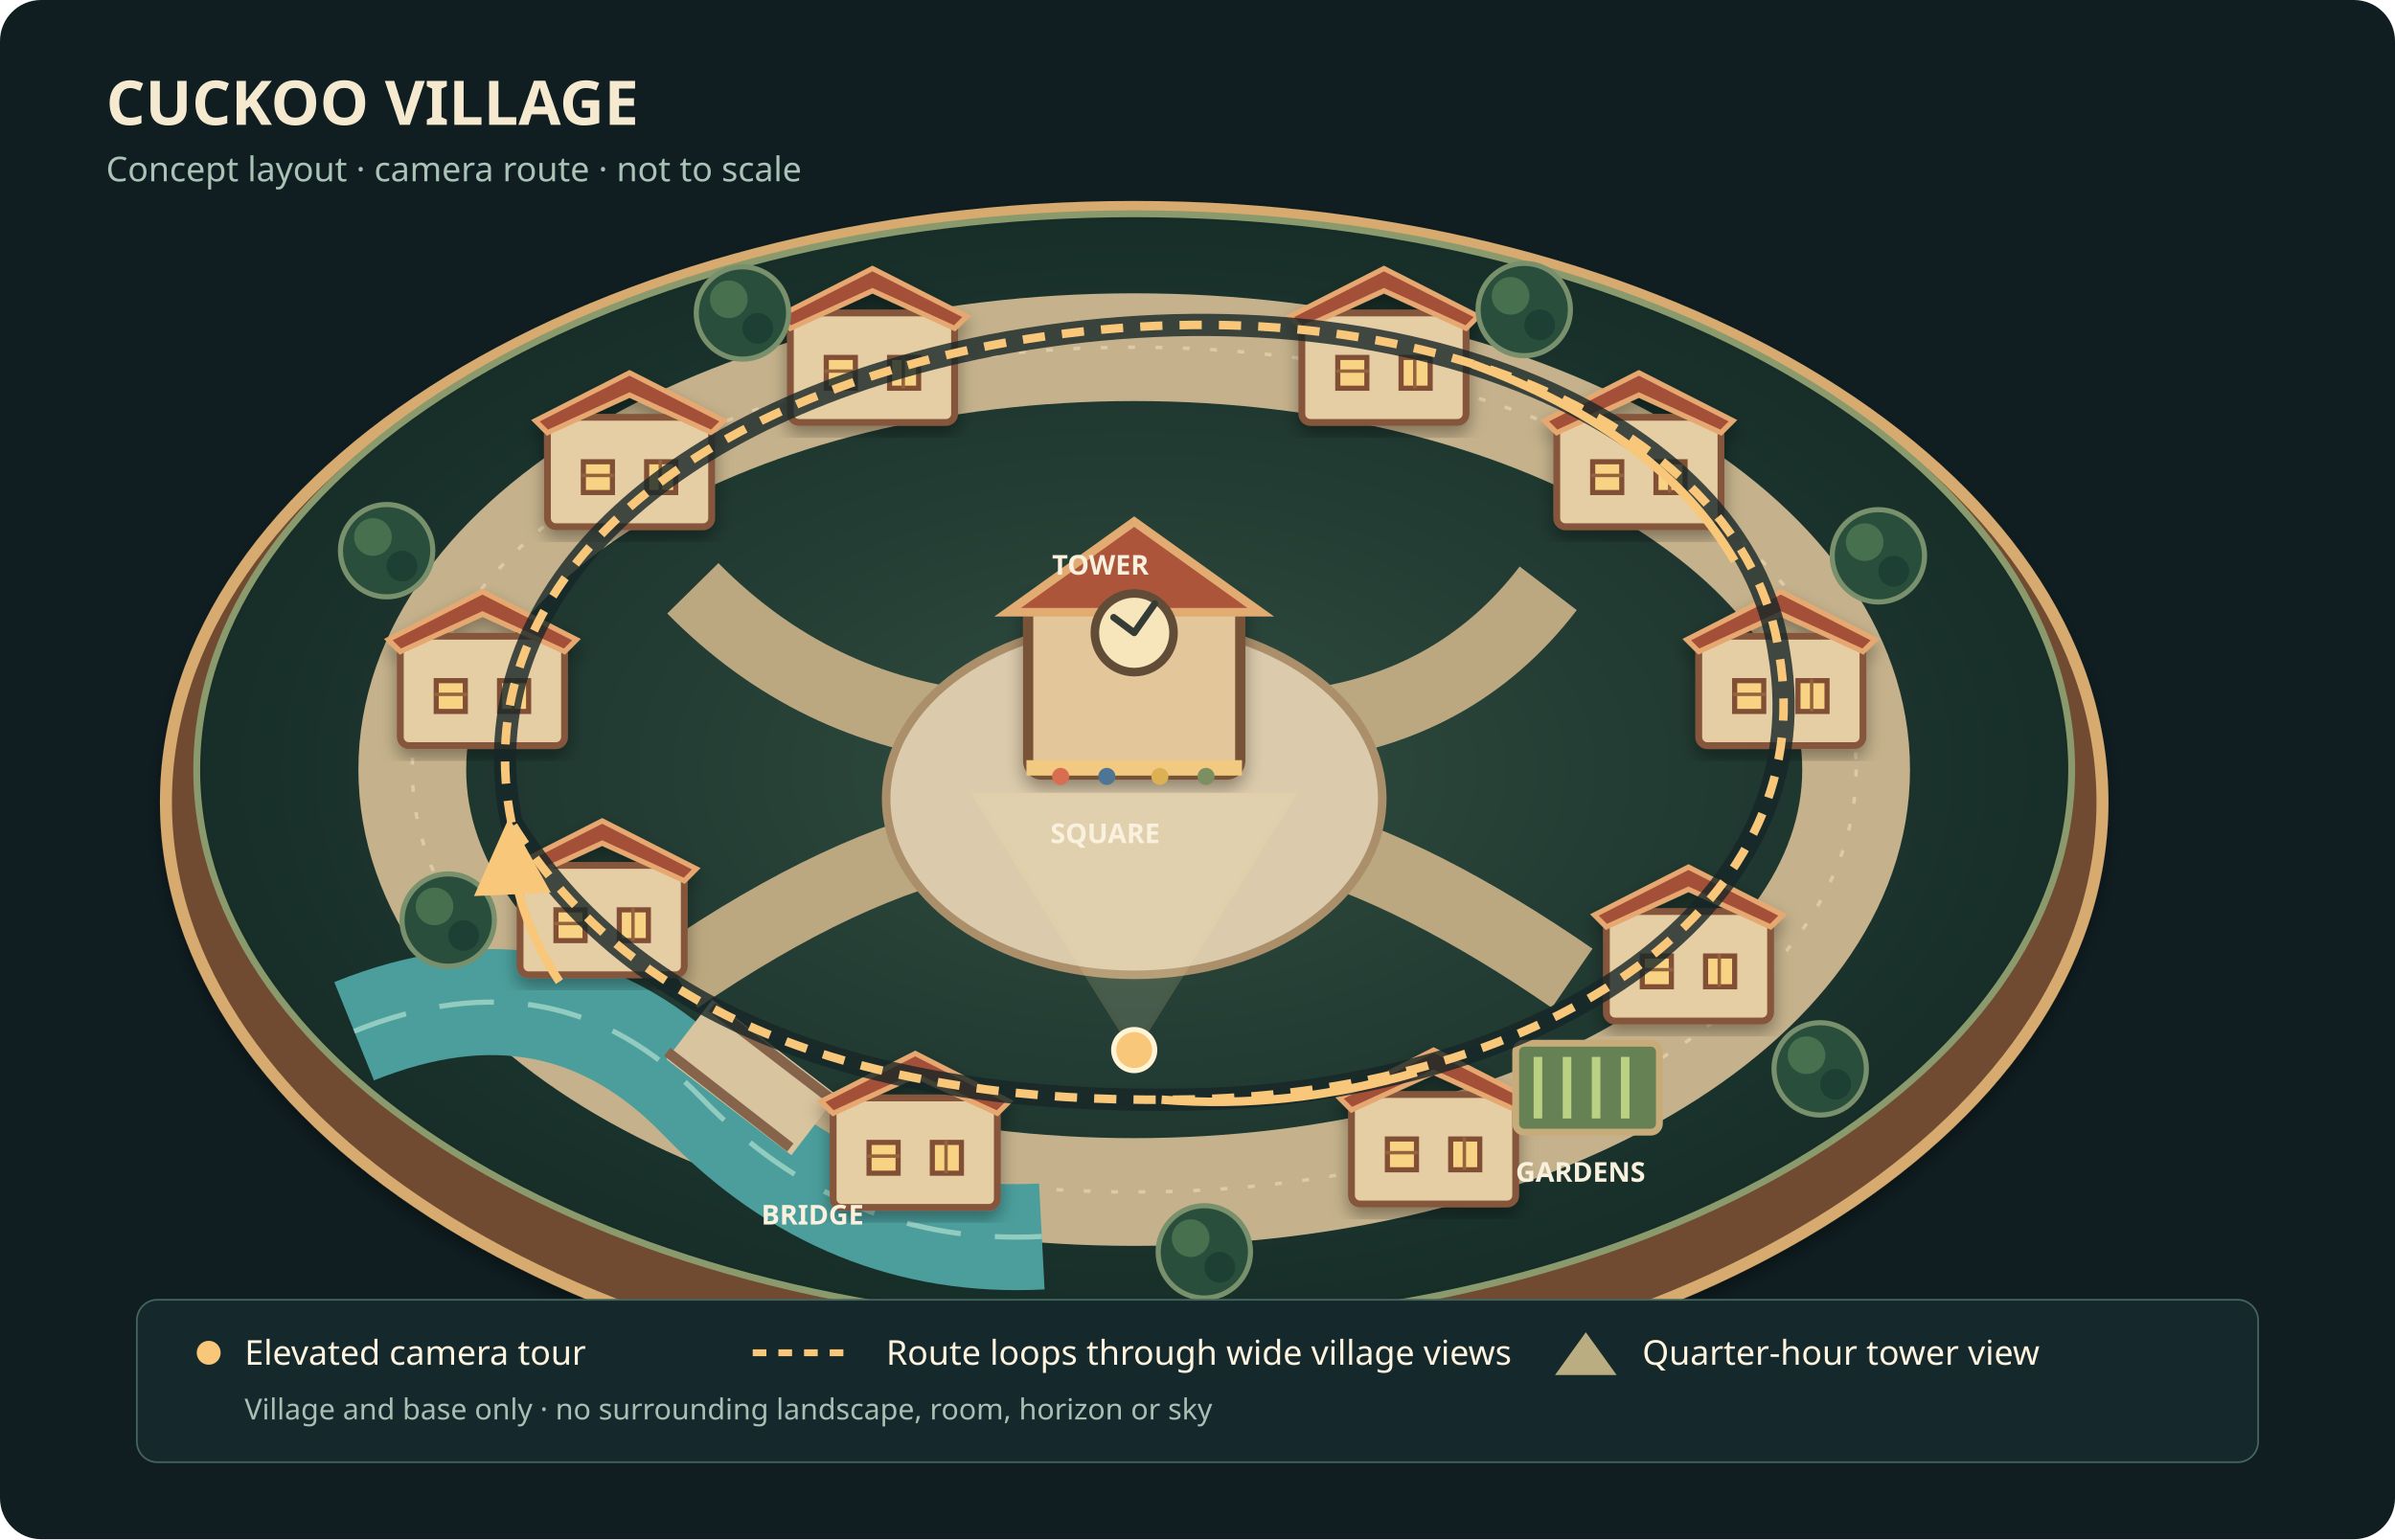
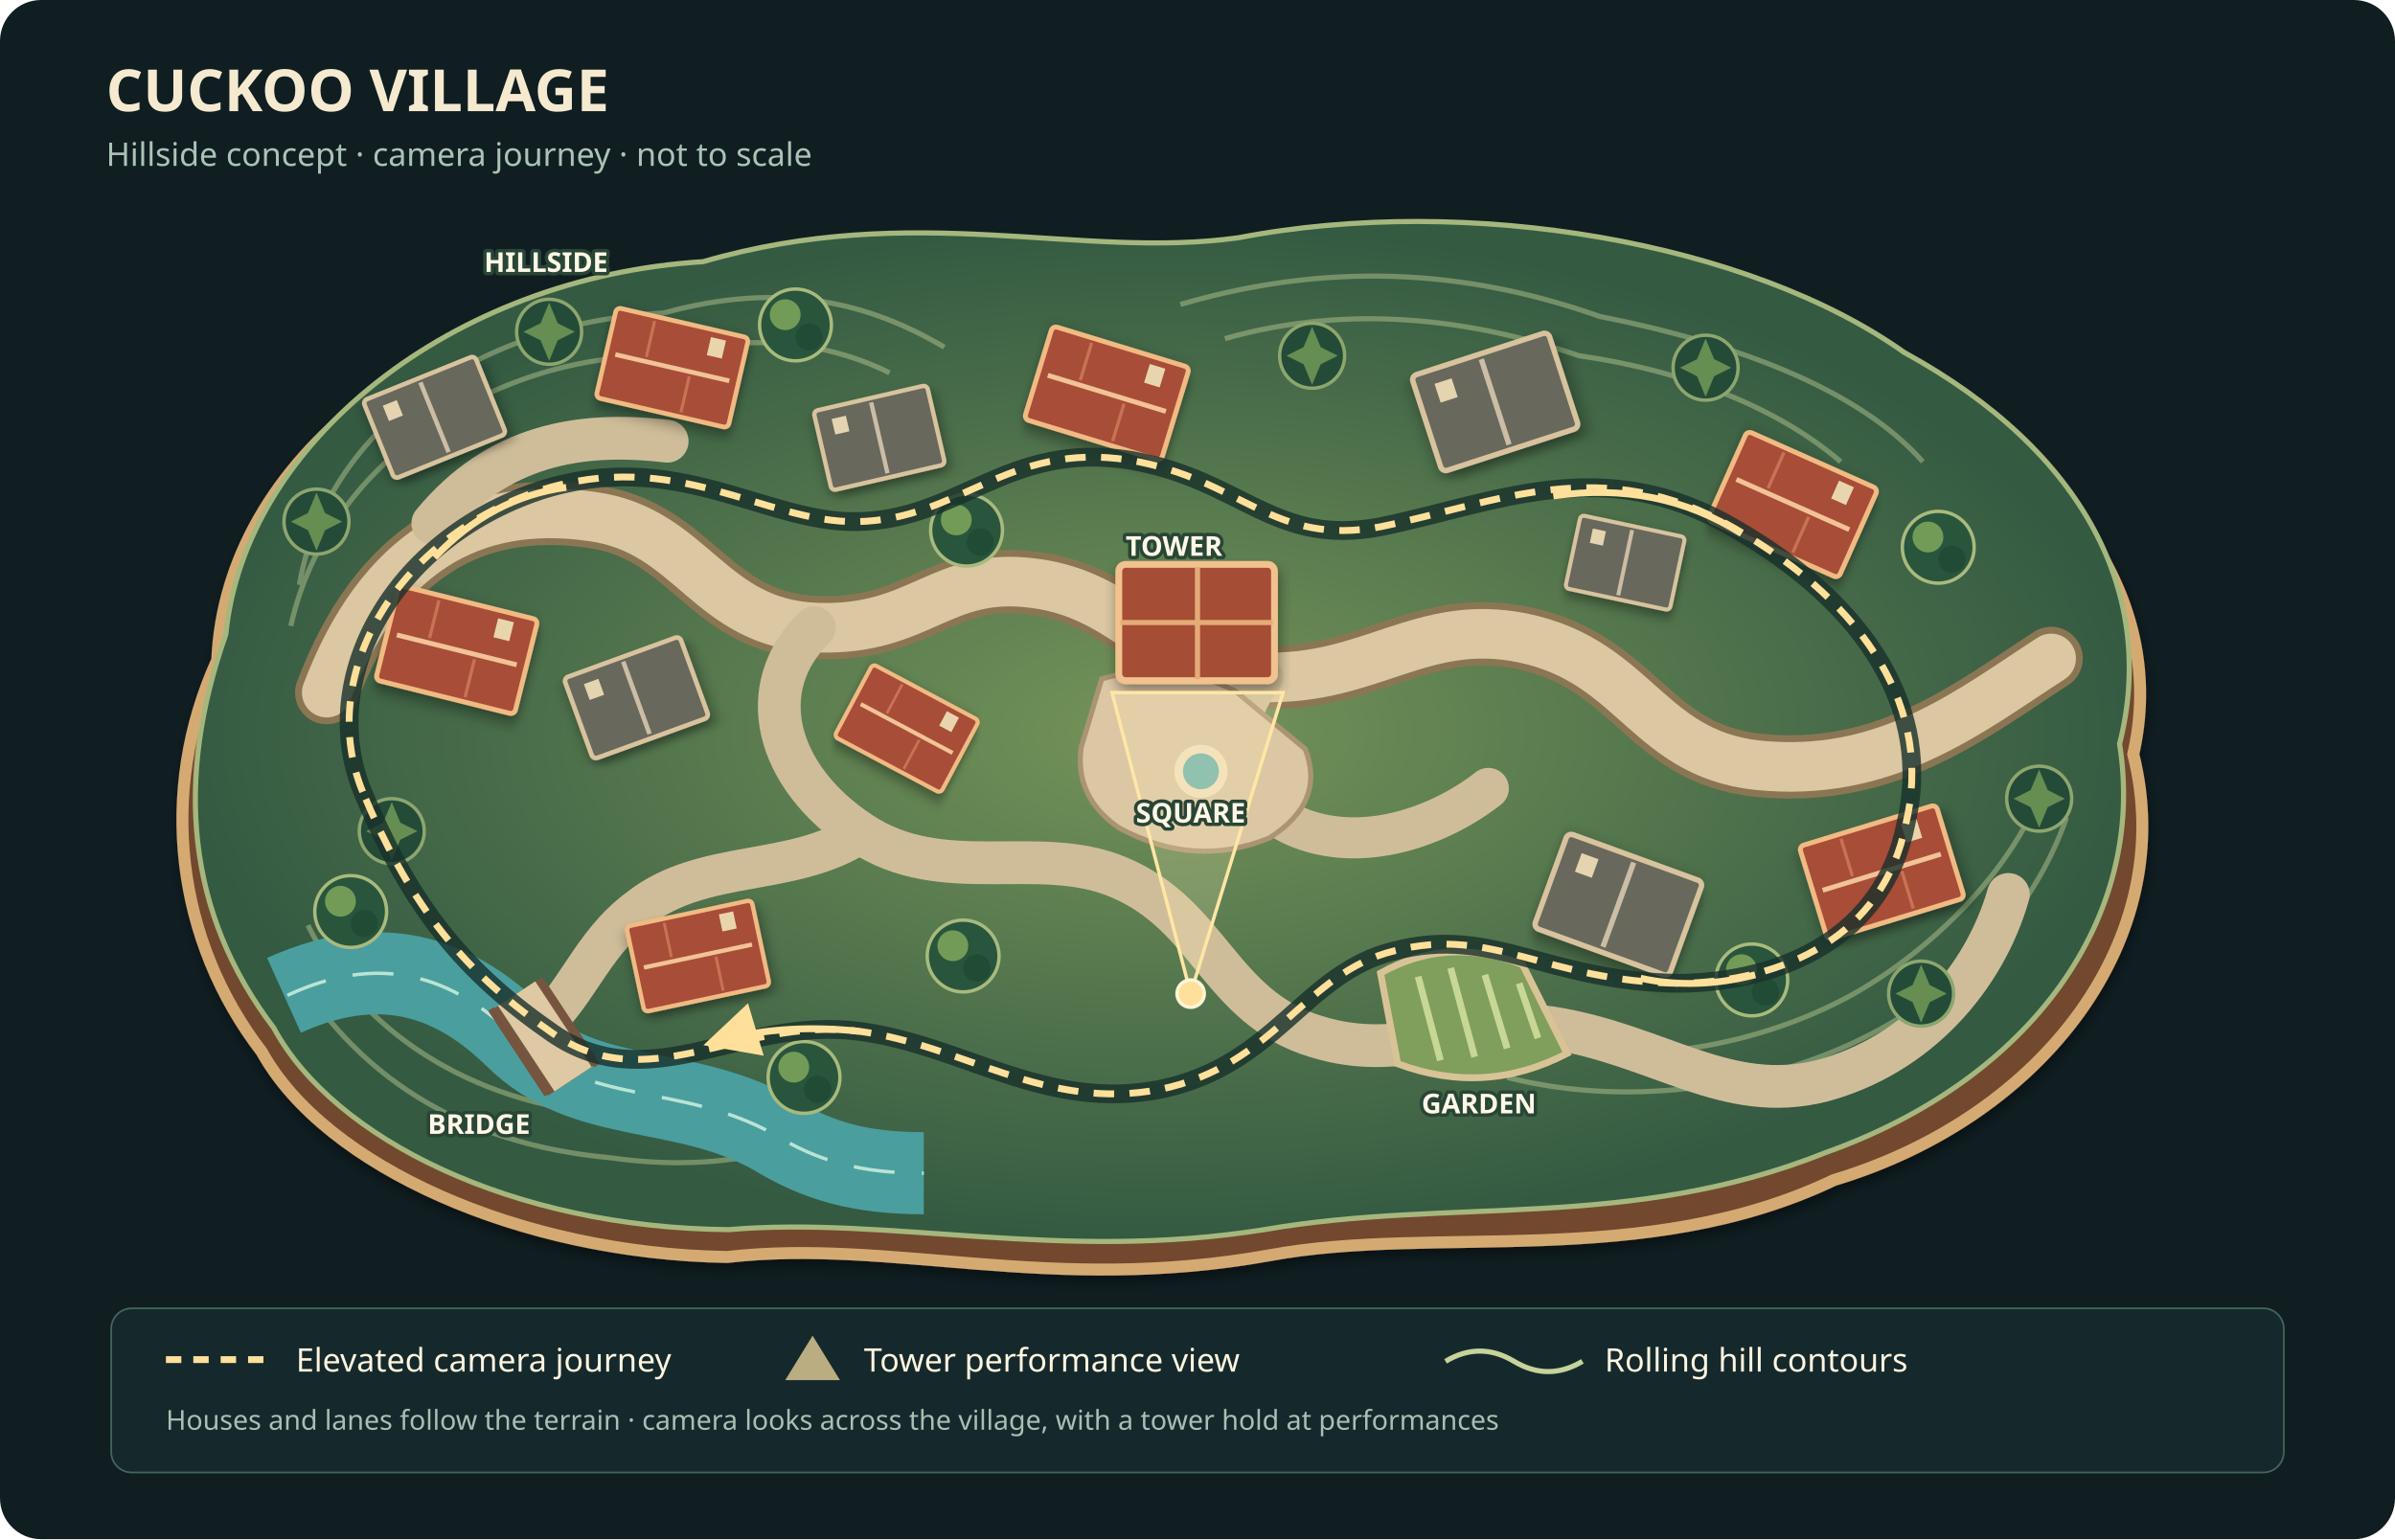
<svg xmlns="http://www.w3.org/2000/svg" viewBox="0 0 1400 900" role="img" aria-labelledby="title desc">
  <defs>
-     <radialGradient id="ground">
-       <stop stop-color="#314d40" />
-       <stop offset="1" stop-color="#162d28" />
+     <radialGradient id="grass">
+       <stop stop-color="#759459" />
+       <stop offset="1" stop-color="#345a42" />
    </radialGradient>
-     <linearGradient id="gold" x2="1" y2="1">
-       <stop stop-color="#fff0be" />
-       <stop offset="1" stop-color="#b37632" />
-     </linearGradient>
    <filter id="shadow">
-       <feDropShadow dx="0" dy="5" stdDeviation="5" flood-opacity=".35" />
+       <feDropShadow dx="1" dy="4" stdDeviation="4" flood-opacity=".4" />
    </filter>
-     <marker id="arrow" markerWidth="9" markerHeight="9" refX="7" refY="4.5" orient="auto">
-       <path d="M0 0 L9 4.5 L0 9z" fill="#f8c779" />
+     <marker id="arrow" markerWidth="8" markerHeight="8" refX="7" refY="4" orient="auto">
+       <path d="M0 0L8 4 0 8Z" fill="#ffe09a" />
    </marker>
    <g id="house" filter="url(#shadow)">
-       <rect x="-48" y="-32" width="96" height="64" rx="5" fill="#e5cda4" stroke="#85563b" stroke-width="4" />
-       <path d="M-55 -30 L0 -58 L55 -30 L48 -23 L0 -45 L-48 -23Z" fill="#a45037" stroke="#e6a86f" stroke-width="3" />
-       <path d="M-27 -6h17v18h-17zm37 0h17v18H10z" fill="#f9d384" stroke="#805035" stroke-width="3" />
-       <path d="M-28 2h19M18 -7v19" stroke="#95643e" stroke-width="2" />
+       <rect x="-44" y="-30" width="88" height="60" rx="3" fill="#a84e37" stroke="#f1ba83" stroke-width="3" />
+       <path d="M-38 0H38" stroke="#f1c396" stroke-width="3" />
+       <path d="M-18-27V-3M12 3V27" stroke="#c87355" stroke-width="2" />
+       <rect x="20" y="-25" width="10" height="12" fill="#e8d5ae" />
+     </g>
+     <g id="house2" filter="url(#shadow)">
+       <rect x="-40" y="-28" width="80" height="56" rx="3" fill="#68685b" stroke="#d8c39e" stroke-width="3" />
+       <path d="M0-25V25" stroke="#cbbda6" stroke-width="3" />
+       <rect x="-29" y="-20" width="10" height="11" fill="#e5d4b0" />
    </g>
    <g id="tree">
-       <circle r="27" fill="#294f3c" stroke="#78906b" stroke-width="3" />
-       <circle cx="-8" cy="-8" r="11" fill="#4e7852" opacity=".8" />
-       <circle cx="9" cy="9" r="9" fill="#1e3f33" />
+       <circle r="21" fill="#29553c" stroke="#a8ba7d" stroke-width="2" />
+       <circle cx="-6" cy="-6" r="9" fill="#729b58" />
+       <circle cx="8" cy="7" r="8" fill="#214b35" />
+     </g>
+     <g id="pine">
+       <circle r="19" fill="#244b38" stroke="#8ca66e" stroke-width="2" />
+       <path d="M0-17L5-5 15 0 5 5 0 17-5 5-15 0-5-5Z" fill="#668d52" />
    </g>
  </defs>
  <rect width="1400" height="900" rx="24" fill="#101e22" />
-   <text x="62" y="73" fill="#f5ead0" font-family="sans-serif" font-size="36" font-weight="700">CUCKOO VILLAGE</text>
-   <text x="62" y="106" fill="#abc3b6" font-family="sans-serif" font-size="20">Concept layout · camera route · not to scale</text>
-   <ellipse cx="663" cy="469" rx="566" ry="348" fill="#704c30" stroke="#d7aa70" stroke-width="7" filter="url(#shadow)" />
-   <ellipse cx="663" cy="450" rx="548" ry="325" fill="url(#ground)" stroke="#8b9a6c" stroke-width="4" />
-   <ellipse cx="663" cy="450" rx="422" ry="247" fill="none" stroke="#c5b28c" stroke-width="63" />
-   <ellipse cx="663" cy="450" rx="422" ry="247" fill="none" stroke="#ead7b5" stroke-width="2" stroke-dasharray="4 12" opacity=".65" />
-   <path d="M405 344 Q475 415 572 425 M905 344 Q850 416 755 425 M396 572 Q494 505 571 490 M919 572 Q829 510 757 490" fill="none" stroke="#bca880" stroke-width="42" />
-   <ellipse cx="663" cy="467" rx="145" ry="103" fill="#dbcaab" stroke="#aa8f6a" stroke-width="5" />
-   <path d="M207 603 Q326 555 410 642 T609 723" fill="none" stroke="#4b9e9c" stroke-width="62" />
-   <path d="M207 603 Q326 555 410 642 T609 723" fill="none" stroke="#b8e4d2" stroke-width="3" stroke-dasharray="32 20" opacity=".65" />
-   <path d="M403 602 L476 658" fill="none" stroke="#d8c49e" stroke-width="44" />
-   <path d="M390 615 L462 671 M416 589 L489 645" stroke="#86634b" stroke-width="6" />
-   <use href="#house" x="368" y="276" />
-   <use href="#house" x="510" y="215" />
-   <use href="#house" x="809" y="215" />
-   <use href="#house" x="958" y="276" />
-   <use href="#house" x="1041" y="404" />
-   <use href="#house" x="987" y="565" />
-   <use href="#house" x="838" y="672" />
-   <use href="#house" x="535" y="674" />
-   <use href="#house" x="352" y="538" />
-   <use href="#house" x="282" y="404" />
-   <use href="#tree" x="226" y="322" />
-   <use href="#tree" x="434" y="183" />
-   <use href="#tree" x="891" y="181" />
-   <use href="#tree" x="1098" y="325" />
-   <use href="#tree" x="1064" y="625" />
-   <use href="#tree" x="704" y="732" />
-   <use href="#tree" x="262" y="538" />
-   <rect x="886" y="610" width="84" height="52" rx="5" fill="#668255" stroke="#c7ac7a" stroke-width="4" />
-   <path d="M899 618v36m17-36v36m17-36v36m17-36v36" stroke="#bad183" stroke-width="5" />
-   <rect x="601" y="347" width="124" height="106" rx="8" fill="#e3c69a" stroke="#795238" stroke-width="6" filter="url(#shadow)" />
-   <path d="M589 358 L663 305 L737 358 Z" fill="#ad553b" stroke="#e1ab72" stroke-width="5" />
-   <circle cx="663" cy="370" r="23" fill="#f7e5bb" stroke="#604c37" stroke-width="5" />
-   <path d="M663 370 l-12 -9 M663 370 l12 -17" stroke="#343c36" stroke-width="4" stroke-linecap="round" />
-   <path d="M600 449 H726" stroke="#f2c980" stroke-width="9" />
-   <circle cx="620" cy="454" r="5" fill="#d86d50" />
-   <circle cx="647" cy="454" r="5" fill="#4e7594" />
-   <circle cx="678" cy="454" r="5" fill="#dbb153" />
-   <circle cx="705" cy="454" r="5" fill="#7b8f60" />
-   <path d="M299 481 C272 347 392 239 579 202 C813 157 1020 243 1040 382 C1066 535 895 642 687 643 C510 645 371 598 299 481Z" fill="none" stroke="#172527" stroke-width="13" opacity=".8" />
-   <path d="M299 481 C272 347 392 239 579 202 C813 157 1020 243 1040 382 C1066 535 895 642 687 643 C510 645 371 598 299 481Z" fill="none" stroke="#f8c779" stroke-width="5" stroke-dasharray="13 10" />
-   <path d="M861 213 Q970 253 1014 328 M828 627 Q753 649 679 643 M327 574 Q300 533 298 488" fill="none" stroke="#f8c779" stroke-width="5" marker-end="url(#arrow)" />
-   <path d="M663 614 L570 465 L756 465 Z" fill="#fff4c1" opacity=".16" stroke="#ffe6a5" stroke-width="3" />
-   <circle cx="663" cy="614" r="12" fill="#f8c779" stroke="#fff4d6" stroke-width="3" />
+   <g font-family="sans-serif">
+     <text x="62" y="65" fill="#f5ead0" font-size="34" font-weight="700">CUCKOO VILLAGE</text>
+     <text x="62" y="97" fill="#abc3b6" font-size="19">Hillside concept · camera journey · not to scale</text>
+   </g>
+   <path d="M127 386C132 268 254 175 409 165C520 126 633 165 726 152C853 125 1020 151 1110 218C1211 273 1267 353 1247 441C1274 548 1195 653 1072 690C961 743 839 716 742 734C614 757 521 724 425 735C304 733 190 682 153 615C103 550 92 463 127 386Z" fill="#72482e" stroke="#d5aa72" stroke-width="7" filter="url(#shadow)" />
+   <path d="M132 371C143 259 264 162 411 153C535 117 631 152 724 139C859 113 1023 142 1113 206C1219 264 1261 348 1239 435C1255 536 1188 631 1067 674C952 720 848 700 739 719C620 738 520 711 426 719C300 718 195 666 160 601C109 534 102 456 132 371Z" fill="url(#grass)" stroke="#a5b77d" stroke-width="3" />
+   <g fill="none" stroke="#c6d39a" stroke-width="3" opacity=".43">
+     <path d="M175 342C190 254 275 189 388 183C457 164 508 177 552 203" />
+     <path d="M170 366C191 271 287 208 385 208C447 192 492 204 520 218" />
+     <path d="M690 178C786 150 867 161 935 185C1016 201 1087 228 1124 270" />
+     <path d="M716 198C790 177 862 187 923 208C986 217 1040 239 1076 270" />
+     <path d="M180 541C210 602 273 645 358 652C401 662 446 654 475 646" />
+     <path d="M168 561C207 629 269 669 357 677C414 685 452 675 488 663" />
+     <path d="M898 609C956 625 1029 611 1082 582C1134 553 1177 505 1192 465" />
+     <path d="M881 630C956 649 1037 634 1093 605C1153 574 1191 527 1208 478" />
+   </g>
+   <g fill="none" stroke-linecap="round" stroke-linejoin="round">
+     <path d="M191 405C222 323 276 292 346 302C405 310 414 365 478 367C538 369 550 334 604 341C661 348 677 393 738 396C801 398 831 361 890 373C958 387 963 444 1034 448C1106 453 1154 414 1199 385" stroke="#8b7654" stroke-width="37" />
+     <path d="M191 405C222 323 276 292 346 302C405 310 414 365 478 367C538 369 550 334 604 341C661 348 677 393 738 396C801 398 831 361 890 373C958 387 963 444 1034 448C1106 453 1154 414 1199 385" stroke="#dbc7a1" stroke-width="29" />
+     <path d="M253 306C291 260 339 252 390 258M476 367C440 402 453 454 503 487C551 519 607 493 654 513C707 535 713 589 769 606C823 623 861 594 907 601C970 611 1009 646 1065 632C1121 617 1160 572 1174 523" stroke="#cfbd99" stroke-width="25" />
+     <path d="M738 396C713 427 723 468 757 483C796 500 842 483 870 461M503 487C464 513 411 502 374 531C344 553 337 585 310 605" stroke="#cfbd99" stroke-width="24" />
+   </g>
+   <path d="M166 582C228 554 270 576 301 606C342 647 398 633 452 663C478 679 503 686 540 686" fill="none" stroke="#4a9e9e" stroke-width="48" />
+   <path d="M168 582C228 554 270 576 301 606C342 647 398 633 452 663C478 679 503 686 540 686" fill="none" stroke="#b8e5d3" stroke-width="2" stroke-dasharray="24 16" />
+   <path d="M302 581L335 631" stroke="#755740" stroke-width="35" />
+   <path d="M302 581L335 631" stroke="#dfc9a4" stroke-width="26" />
+   <path d="M287 590L320 640M316 573L349 623" stroke="#76543d" stroke-width="4" />
+   <use href="#house2" transform="translate(254 244) rotate(-22) scale(.88)" />
+   <use href="#house" transform="translate(393 215) rotate(13) scale(.9)" />
+   <use href="#house2" transform="translate(514 256) rotate(-13) scale(.85)" />
+   <use href="#house" transform="translate(647 230) rotate(17) scale(.95)" />
+   <use href="#house2" transform="translate(874 235) rotate(-18) scale(1.05)" />
+   <use href="#house" transform="translate(1048 295) rotate(24) scale(.95)" />
+   <use href="#house" transform="translate(267 380) rotate(14) scale(.95)" />
+   <use href="#house2" transform="translate(372 408) rotate(-20) scale(.9)" />
+   <use href="#house" transform="translate(530 426) rotate(28) scale(.8)" />
+   <use href="#house2" transform="translate(950 329) rotate(12) scale(.78)" />
+   <use href="#house" transform="translate(1100 510) rotate(-17) scale(.95)" />
+   <use href="#house2" transform="translate(946 529) rotate(20) scale(1.05)" />
+   <use href="#house" transform="translate(408 559) rotate(-12) scale(.85)" />
+   <g>
+     <use href="#pine" x="185" y="305" />
+     <use href="#pine" x="321" y="194" />
+     <use href="#tree" x="465" y="190" />
+     <use href="#tree" x="565" y="310" />
+     <use href="#pine" x="767" y="208" />
+     <use href="#pine" x="997" y="215" />
+     <use href="#tree" x="1133" y="320" />
+     <use href="#pine" x="1192" y="467" />
+     <use href="#tree" x="1024" y="573" />
+     <use href="#tree" x="563" y="559" />
+     <use href="#pine" x="229" y="486" />
+     <use href="#tree" x="205" y="533" />
+     <use href="#tree" x="470" y="630" />
+     <use href="#pine" x="1123" y="581" />
+   </g>
+   <path d="M807 569Q846 547 890 564L916 616Q868 641 817 622Z" fill="#809e5c" stroke="#d8c397" stroke-width="4" />
+   <path d="M829 571l13 49m6-54l14 52m6-48l13 43m7-38l11 32" stroke="#c7d795" stroke-width="4" />
+   <path d="M644 397Q684 385 722 404L763 438Q775 469 742 490Q698 508 654 484Q628 466 632 437Z" fill="#dbc7a4" stroke="#ab9471" stroke-width="3" />
+   <g filter="url(#shadow)">
+     <rect x="654" y="330" width="91" height="68" rx="4" fill="#a64d35" stroke="#f1c18e" stroke-width="4" />
+     <path d="M655 364H744M700 332V397" stroke="#e5ab78" stroke-width="3" />
+   </g>
+   <circle cx="702" cy="451" r="13" fill="#76b5ac" stroke="#f1dfbb" stroke-width="5" />
+   <path d="M212 463C185 397 229 316 315 287C395 261 447 306 501 305C561 304 589 258 660 269C726 280 744 320 807 308C875 294 937 264 1014 309C1092 354 1130 416 1114 482C1101 548 1042 574 982 575C903 574 873 541 815 556C762 569 746 623 678 637C611 650 563 611 502 603C431 594 378 645 320 602C267 565 238 525 212 463Z" fill="none" stroke="#18302b" stroke-width="11" opacity=".8" />
+   <path d="M212 463C185 397 229 316 315 287C395 261 447 306 501 305C561 304 589 258 660 269C726 280 744 320 807 308C875 294 937 264 1014 309C1092 354 1130 416 1114 482C1101 548 1042 574 982 575C903 574 873 541 815 556C762 569 746 623 678 637C611 650 563 611 502 603C431 594 378 645 320 602C267 565 238 525 212 463Z" fill="none" stroke="#ffe09a" stroke-width="4" stroke-dasharray="12 9" />
+   <path d="M254 326Q287 291 331 285M908 290Q969 281 1018 312M1026 570Q991 579 959 572M502 603Q455 598 415 610" fill="none" stroke="#ffe09a" stroke-width="4" marker-end="url(#arrow)" />
+   <path d="M696 581L650 405 750 405Z" fill="#fff2bb" fill-opacity=".2" stroke="#ffe6a5" stroke-width="2" />
+   <circle cx="696" cy="581" r="8" fill="#ffe09a" stroke="#fff4d6" stroke-width="2" />
  <g font-family="sans-serif" fill="#fff5df">
-     <rect x="80" y="760" width="1240" height="95" rx="12" fill="#15292c" stroke="#44655b" />
-     <circle cx="122" cy="791" r="7" fill="#f8c779" />
-     <text x="143" y="798" font-size="20">Elevated camera tour</text>
-     <path d="M440 791 h60" stroke="#f8c779" stroke-width="4" stroke-dasharray="8 7" />
-     <text x="518" y="798" font-size="20">Route loops through wide village views</text>
-     <path d="M927 779 l18 25 h-36z" fill="#ffe6a5" opacity=".7" />
-     <text x="960" y="798" font-size="20">Quarter-hour tower view</text>
-     <text x="143" y="830" font-size="17" fill="#aabfb4">Village and base only · no surrounding landscape, room, horizon or sky</text>
+     <rect x="65" y="765" width="1270" height="96" rx="12" fill="#15292c" stroke="#44655b" />
+     <path d="M97 795h63" stroke="#ffe09a" stroke-width="4" stroke-dasharray="9 7" />
+     <text x="173" y="802" font-size="19">Elevated camera journey</text>
+     <path d="M475 781l16 26h-32z" fill="#ffe6a5" opacity=".7" />
+     <text x="505" y="802" font-size="19">Tower performance view</text>
+     <path d="M845 796q20-12 40 0t40 0" fill="none" stroke="#c6d39a" stroke-width="3" />
+     <text x="938" y="802" font-size="19">Rolling hill contours</text>
+     <text x="97" y="836" font-size="16" fill="#aabfb4">Houses and lanes follow the terrain · camera looks across the village, with a tower hold at performances</text>
  </g>
-   <g font-family="sans-serif" font-size="16" font-weight="700" fill="#f9f1dd">
-     <text x="614" y="493">SQUARE</text>
-     <text x="615" y="336">TOWER</text>
-     <text x="445" y="716">BRIDGE</text>
-     <text x="886" y="691">GARDENS</text>
+   <g font-family="sans-serif" font-size="16" font-weight="700" fill="#fff8e7" style="paint-order:stroke;stroke:#294536;stroke-width:4px;stroke-linejoin:round">
+     <text x="658" y="325">TOWER</text>
+     <text x="664" y="481">SQUARE</text>
+     <text x="250" y="663">BRIDGE</text>
+     <text x="831" y="651">GARDEN</text>
+     <text x="283" y="159">HILLSIDE</text>
  </g>
</svg>
